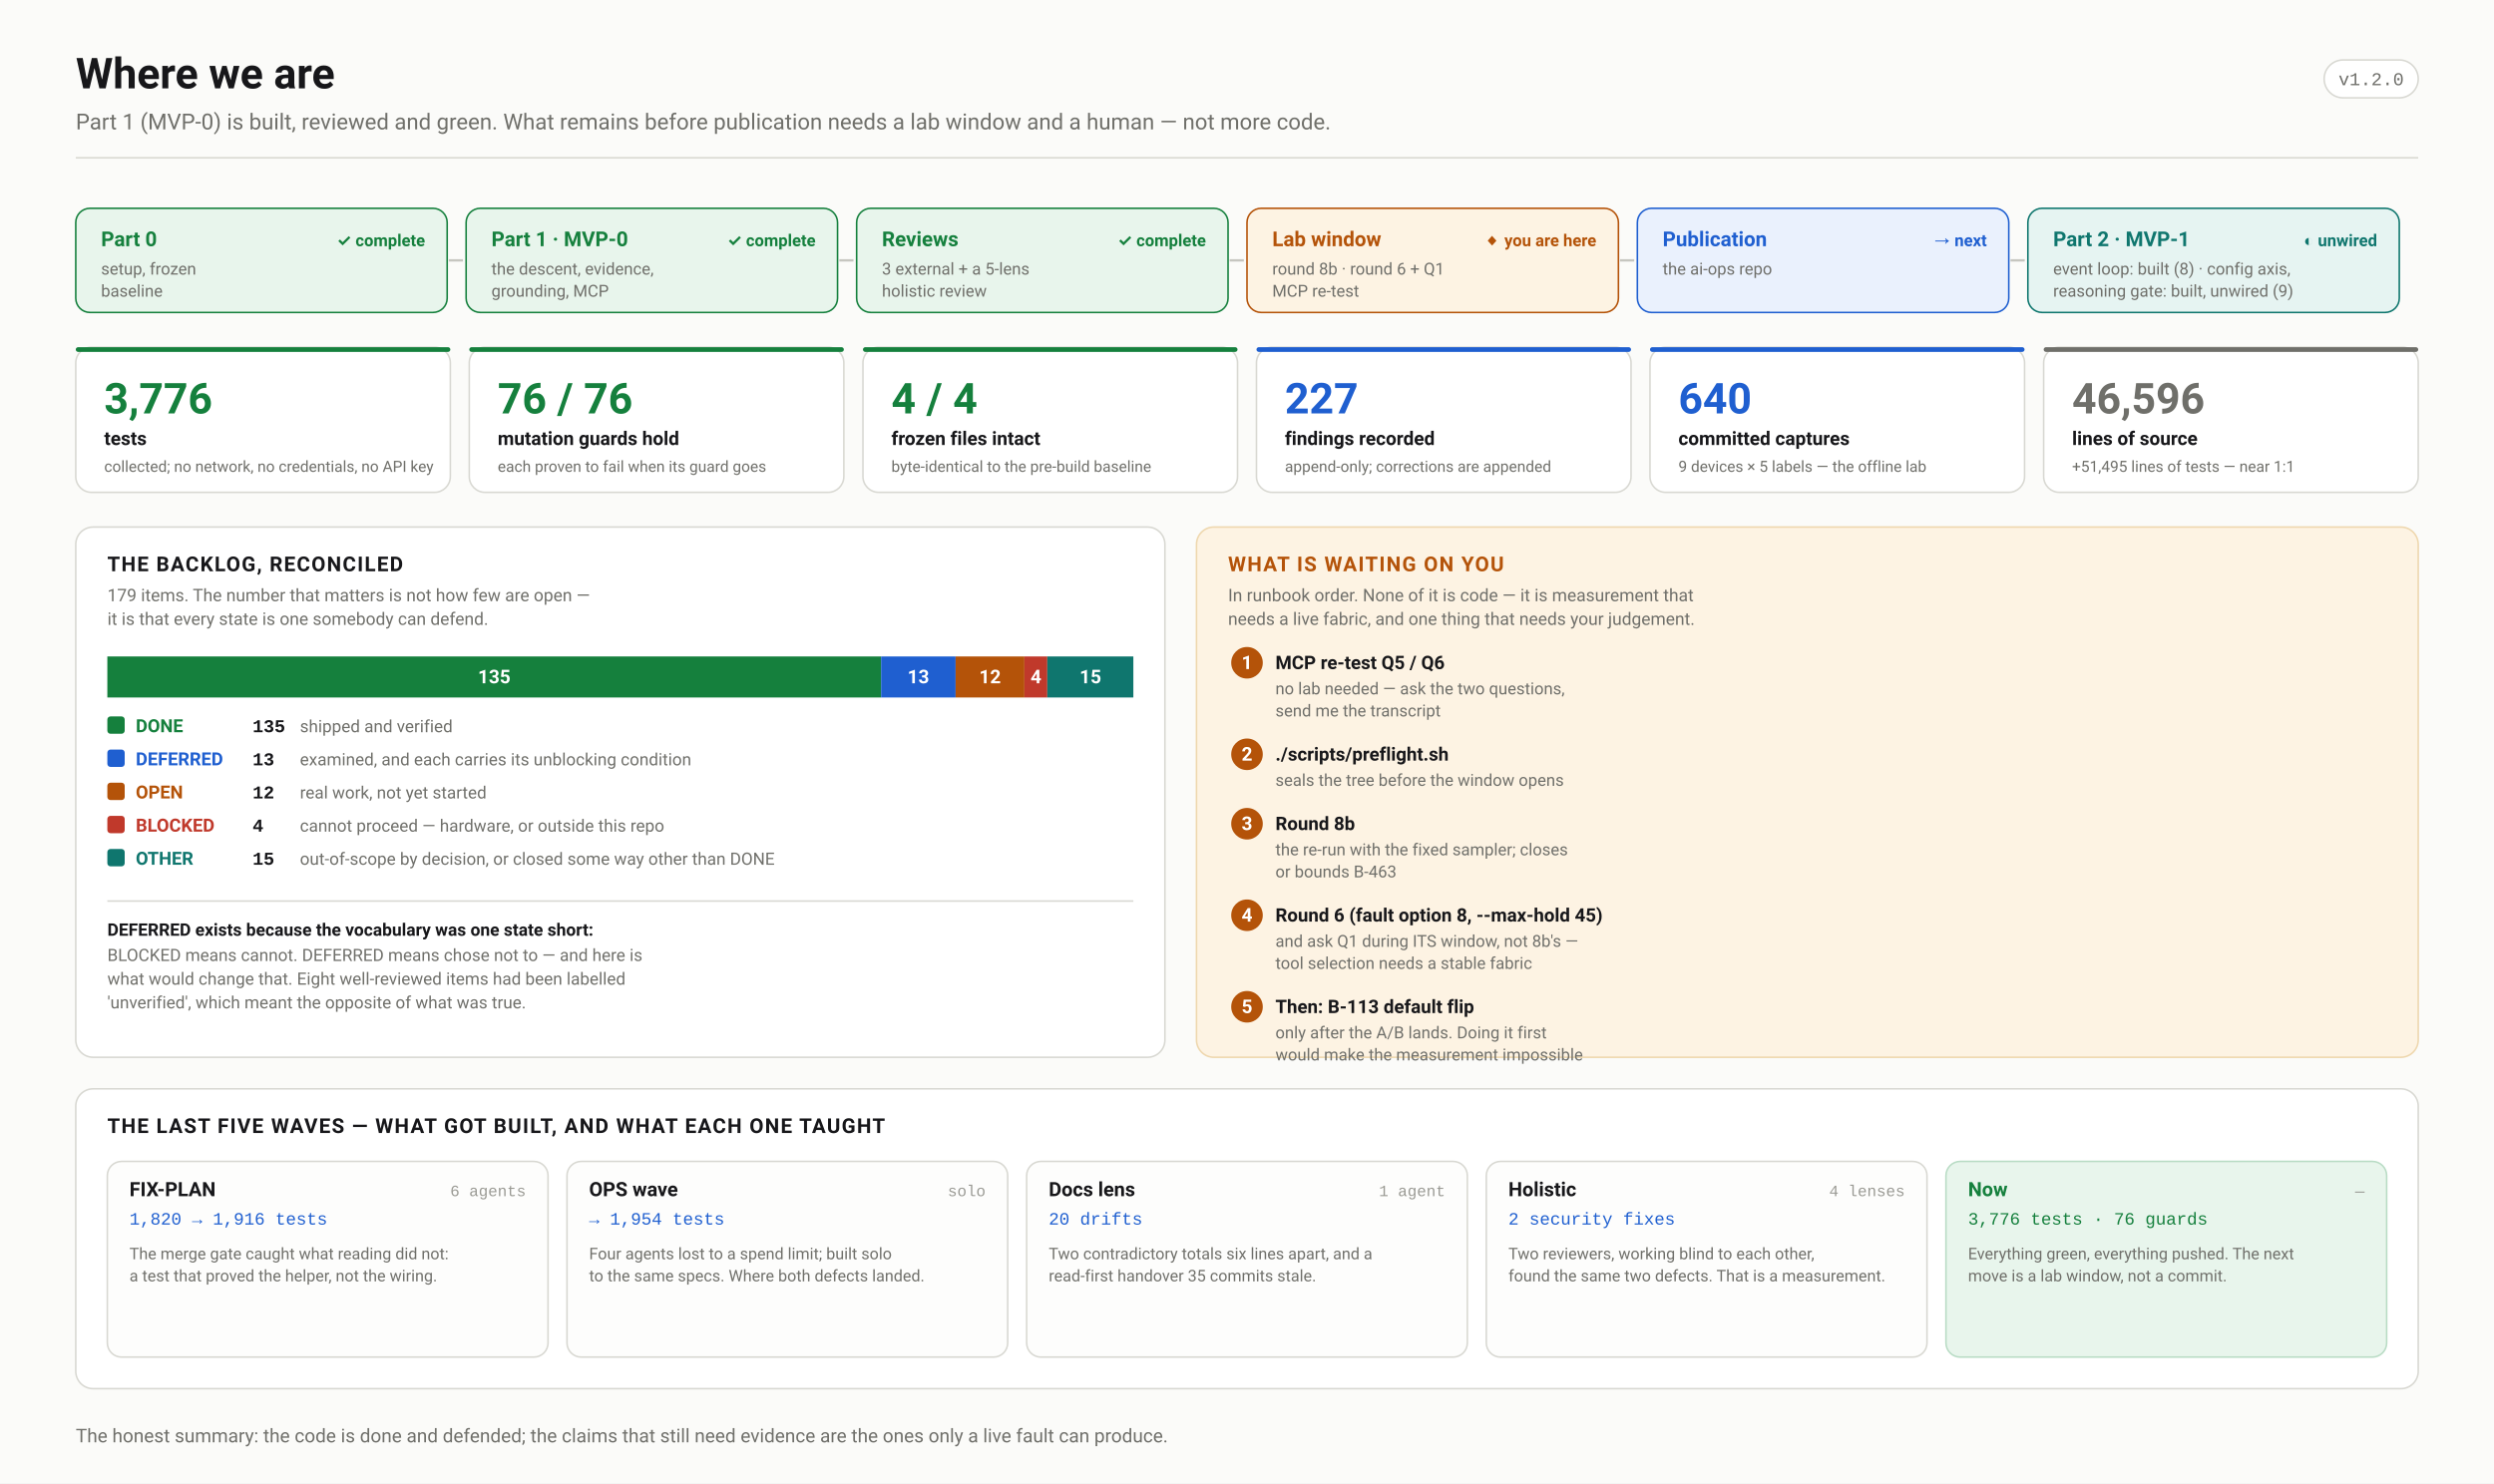
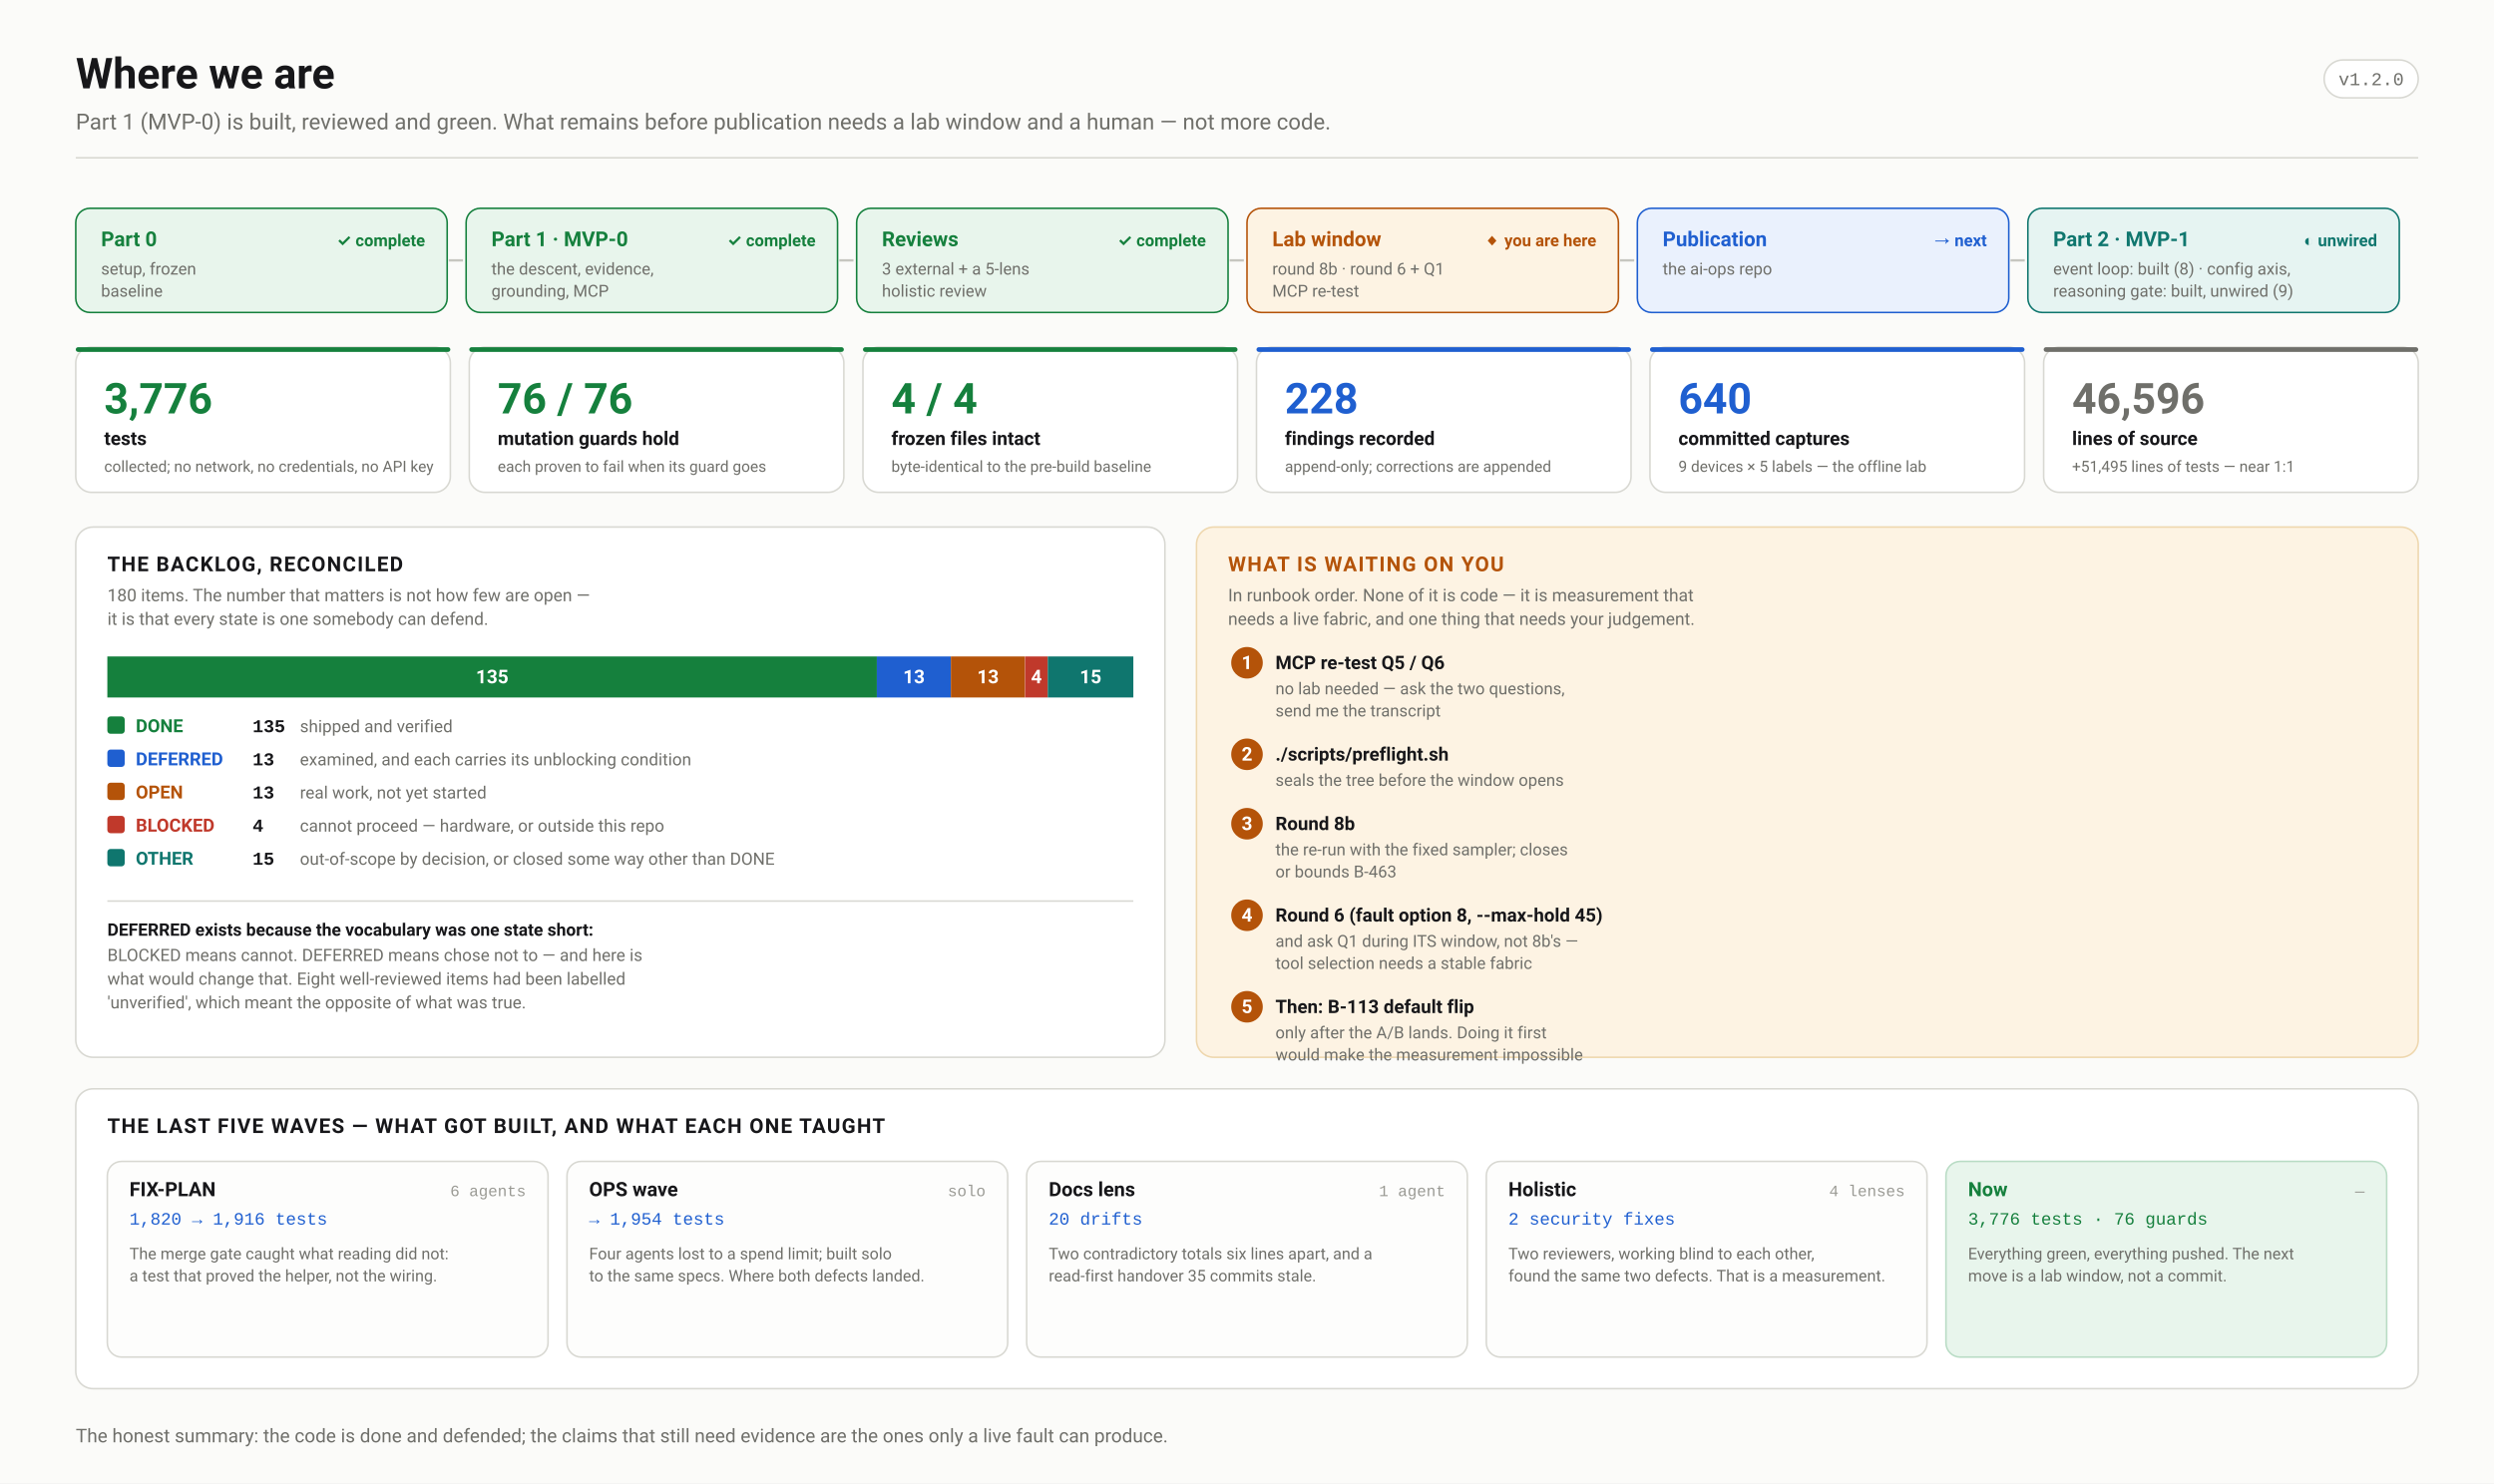
<svg xmlns="http://www.w3.org/2000/svg" width="1580" height="940" viewBox="0 0 1580 940" font-family="ui-sans-serif,-apple-system,'Segoe UI',Roboto,Helvetica,Arial,sans-serif">
  <defs>
    <marker id="arw" viewBox="0 0 10 10" refX="9" refY="5" markerWidth="6" markerHeight="6" orient="auto-start-reverse">
      <path d="M 0 0 L 10 5 L 0 10 z" fill="#6f6f6a" />
    </marker>
    <marker id="arwb" viewBox="0 0 10 10" refX="9" refY="5" markerWidth="6" markerHeight="6" orient="auto-start-reverse">
      <path d="M 0 0 L 10 5 L 0 10 z" fill="#1f5fd0" />
    </marker>
    <marker id="arwr" viewBox="0 0 10 10" refX="9" refY="5" markerWidth="6" markerHeight="6" orient="auto-start-reverse">
      <path d="M 0 0 L 10 5 L 0 10 z" fill="#c0392b" />
    </marker>
    <marker id="arwp" viewBox="0 0 10 10" refX="9" refY="5" markerWidth="6" markerHeight="6" orient="auto-start-reverse">
      <path d="M 0 0 L 10 5 L 0 10 z" fill="#6d28d9" />
    </marker>
    <marker id="arwg" viewBox="0 0 10 10" refX="9" refY="5" markerWidth="6" markerHeight="6" orient="auto-start-reverse">
      <path d="M 0 0 L 10 5 L 0 10 z" fill="#15803d" />
    </marker>
  </defs>
  <rect width="1580" height="940" fill="#fbfbf9" />
  <text x="48.0" y="56.0" font-family="ui-sans-serif,-apple-system,'Segoe UI',Roboto,Helvetica,Arial,sans-serif" font-size="27" font-weight="700" fill="#17171a" text-anchor="start">Where we are</text>
  <text x="48.0" y="82.0" font-family="ui-sans-serif,-apple-system,'Segoe UI',Roboto,Helvetica,Arial,sans-serif" font-size="14" font-weight="400" fill="#6f6f6a" text-anchor="start">Part 1 (MVP-0) is built, reviewed and green. What remains before publication needs a lab window and a human — not more code.</text>
  <rect x="1472.4" y="38.0" width="59.6" height="24.0" rx="12" fill="#fff" stroke="#d8d8d2" stroke-width="1" />
  <text x="1502.2" y="54.0" font-family="ui-monospace,'SF Mono',Menlo,Consolas,'Liberation Mono',monospace" font-size="11.5" font-weight="400" fill="#6f6f6a" text-anchor="middle">v1.2.0</text>
  <line x1="48.0" y1="100.0" x2="1532.0" y2="100.0" stroke="#d8d8d2" stroke-width="1" />
  <rect x="48.0" y="132.0" width="235.3" height="66.0" rx="9" fill="#e8f5ec" stroke="#15803d" stroke-width="1" />
  <text x="64.0" y="156.0" font-family="ui-sans-serif,-apple-system,'Segoe UI',Roboto,Helvetica,Arial,sans-serif" font-size="13" font-weight="700" fill="#15803d" text-anchor="start">Part 0</text>
  <text x="64.0" y="174.0" font-family="ui-sans-serif,-apple-system,'Segoe UI',Roboto,Helvetica,Arial,sans-serif" font-size="10.5" font-weight="400" fill="#6f6f6a" text-anchor="start">setup, frozen</text>
  <text x="64.0" y="188.0" font-family="ui-sans-serif,-apple-system,'Segoe UI',Roboto,Helvetica,Arial,sans-serif" font-size="10.5" font-weight="400" fill="#6f6f6a" text-anchor="start">baseline</text>
  <text x="269.3" y="156.0" font-family="ui-sans-serif,-apple-system,'Segoe UI',Roboto,Helvetica,Arial,sans-serif" font-size="10.5" font-weight="700" fill="#15803d" text-anchor="end">✓ complete</text>
  <line x1="284.3" y1="165.0" x2="293.3" y2="165.0" stroke="#c6c6c0" stroke-width="1.5" />
  <rect x="295.3" y="132.0" width="235.3" height="66.0" rx="9" fill="#e8f5ec" stroke="#15803d" stroke-width="1" />
  <text x="311.3" y="156.0" font-family="ui-sans-serif,-apple-system,'Segoe UI',Roboto,Helvetica,Arial,sans-serif" font-size="13" font-weight="700" fill="#15803d" text-anchor="start">Part 1 · MVP-0</text>
  <text x="311.3" y="174.0" font-family="ui-sans-serif,-apple-system,'Segoe UI',Roboto,Helvetica,Arial,sans-serif" font-size="10.5" font-weight="400" fill="#6f6f6a" text-anchor="start">the descent, evidence,</text>
  <text x="311.3" y="188.0" font-family="ui-sans-serif,-apple-system,'Segoe UI',Roboto,Helvetica,Arial,sans-serif" font-size="10.5" font-weight="400" fill="#6f6f6a" text-anchor="start">grounding, MCP</text>
  <text x="516.7" y="156.0" font-family="ui-sans-serif,-apple-system,'Segoe UI',Roboto,Helvetica,Arial,sans-serif" font-size="10.5" font-weight="700" fill="#15803d" text-anchor="end">✓ complete</text>
  <line x1="531.7" y1="165.0" x2="540.7" y2="165.0" stroke="#c6c6c0" stroke-width="1.5" />
  <rect x="542.7" y="132.0" width="235.3" height="66.0" rx="9" fill="#e8f5ec" stroke="#15803d" stroke-width="1" />
  <text x="558.7" y="156.0" font-family="ui-sans-serif,-apple-system,'Segoe UI',Roboto,Helvetica,Arial,sans-serif" font-size="13" font-weight="700" fill="#15803d" text-anchor="start">Reviews</text>
  <text x="558.7" y="174.0" font-family="ui-sans-serif,-apple-system,'Segoe UI',Roboto,Helvetica,Arial,sans-serif" font-size="10.5" font-weight="400" fill="#6f6f6a" text-anchor="start">3 external + a 5-lens</text>
  <text x="558.7" y="188.0" font-family="ui-sans-serif,-apple-system,'Segoe UI',Roboto,Helvetica,Arial,sans-serif" font-size="10.5" font-weight="400" fill="#6f6f6a" text-anchor="start">holistic review</text>
  <text x="764.0" y="156.0" font-family="ui-sans-serif,-apple-system,'Segoe UI',Roboto,Helvetica,Arial,sans-serif" font-size="10.5" font-weight="700" fill="#15803d" text-anchor="end">✓ complete</text>
  <line x1="779.0" y1="165.0" x2="788.0" y2="165.0" stroke="#c6c6c0" stroke-width="1.5" />
  <rect x="790.0" y="132.0" width="235.3" height="66.0" rx="9" fill="#fdf3e3" stroke="#b45309" stroke-width="1" />
  <text x="806.0" y="156.0" font-family="ui-sans-serif,-apple-system,'Segoe UI',Roboto,Helvetica,Arial,sans-serif" font-size="13" font-weight="700" fill="#b45309" text-anchor="start">Lab window</text>
  <text x="806.0" y="174.0" font-family="ui-sans-serif,-apple-system,'Segoe UI',Roboto,Helvetica,Arial,sans-serif" font-size="10.5" font-weight="400" fill="#6f6f6a" text-anchor="start">round 8b · round 6 + Q1</text>
  <text x="806.0" y="188.0" font-family="ui-sans-serif,-apple-system,'Segoe UI',Roboto,Helvetica,Arial,sans-serif" font-size="10.5" font-weight="400" fill="#6f6f6a" text-anchor="start">MCP re-test</text>
  <text x="1011.3" y="156.0" font-family="ui-sans-serif,-apple-system,'Segoe UI',Roboto,Helvetica,Arial,sans-serif" font-size="10.5" font-weight="700" fill="#b45309" text-anchor="end">◆ you are here</text>
  <line x1="1026.3" y1="165.0" x2="1035.3" y2="165.0" stroke="#c6c6c0" stroke-width="1.5" />
  <rect x="1037.3" y="132.0" width="235.3" height="66.0" rx="9" fill="#eaf1fd" stroke="#1f5fd0" stroke-width="1" />
  <text x="1053.3" y="156.0" font-family="ui-sans-serif,-apple-system,'Segoe UI',Roboto,Helvetica,Arial,sans-serif" font-size="13" font-weight="700" fill="#1f5fd0" text-anchor="start">Publication</text>
  <text x="1053.3" y="174.0" font-family="ui-sans-serif,-apple-system,'Segoe UI',Roboto,Helvetica,Arial,sans-serif" font-size="10.5" font-weight="400" fill="#6f6f6a" text-anchor="start">the ai-ops repo</text>
  <text x="1258.7" y="156.0" font-family="ui-sans-serif,-apple-system,'Segoe UI',Roboto,Helvetica,Arial,sans-serif" font-size="10.5" font-weight="700" fill="#1f5fd0" text-anchor="end">→ next</text>
  <line x1="1273.7" y1="165.0" x2="1282.7" y2="165.0" stroke="#c6c6c0" stroke-width="1.5" />
  <rect x="1284.7" y="132.0" width="235.3" height="66.0" rx="9" fill="#e6f4f2" stroke="#0f766e" stroke-width="1" />
  <text x="1300.7" y="156.0" font-family="ui-sans-serif,-apple-system,'Segoe UI',Roboto,Helvetica,Arial,sans-serif" font-size="13" font-weight="700" fill="#0f766e" text-anchor="start">Part 2 · MVP-1</text>
  <text x="1300.7" y="174.0" font-family="ui-sans-serif,-apple-system,'Segoe UI',Roboto,Helvetica,Arial,sans-serif" font-size="10.5" font-weight="400" fill="#6f6f6a" text-anchor="start">event loop: built (8) · config axis,</text>
  <text x="1300.7" y="188.0" font-family="ui-sans-serif,-apple-system,'Segoe UI',Roboto,Helvetica,Arial,sans-serif" font-size="10.5" font-weight="400" fill="#6f6f6a" text-anchor="start">reasoning gate: built, unwired (9)</text>
  <text x="1506.0" y="156.0" font-family="ui-sans-serif,-apple-system,'Segoe UI',Roboto,Helvetica,Arial,sans-serif" font-size="10.5" font-weight="700" fill="#0f766e" text-anchor="end">◐ unwired</text>
  <rect x="48.0" y="220.0" width="237.3" height="92.0" rx="10" fill="#ffffff" stroke="#d8d8d2" stroke-width="1" />
  <rect x="48.0" y="220.0" width="237.3" height="3.0" rx="1.5" fill="#15803d" stroke="none" stroke-width="1" />
  <text x="66.0" y="262.0" font-family="ui-sans-serif,-apple-system,'Segoe UI',Roboto,Helvetica,Arial,sans-serif" font-size="27" font-weight="700" fill="#15803d" text-anchor="start">3,776</text>
  <text x="66.0" y="282.0" font-family="ui-sans-serif,-apple-system,'Segoe UI',Roboto,Helvetica,Arial,sans-serif" font-size="12" font-weight="600" fill="#17171a" text-anchor="start">tests</text>
  <text x="66.0" y="299.0" font-family="ui-sans-serif,-apple-system,'Segoe UI',Roboto,Helvetica,Arial,sans-serif" font-size="9.8" font-weight="400" fill="#6f6f6a" text-anchor="start">collected; no network, no credentials, no API key</text>
  <rect x="297.3" y="220.0" width="237.3" height="92.0" rx="10" fill="#ffffff" stroke="#d8d8d2" stroke-width="1" />
  <rect x="297.3" y="220.0" width="237.3" height="3.0" rx="1.5" fill="#15803d" stroke="none" stroke-width="1" />
  <text x="315.3" y="262.0" font-family="ui-sans-serif,-apple-system,'Segoe UI',Roboto,Helvetica,Arial,sans-serif" font-size="27" font-weight="700" fill="#15803d" text-anchor="start">76 / 76</text>
  <text x="315.3" y="282.0" font-family="ui-sans-serif,-apple-system,'Segoe UI',Roboto,Helvetica,Arial,sans-serif" font-size="12" font-weight="600" fill="#17171a" text-anchor="start">mutation guards hold</text>
  <text x="315.3" y="299.0" font-family="ui-sans-serif,-apple-system,'Segoe UI',Roboto,Helvetica,Arial,sans-serif" font-size="9.8" font-weight="400" fill="#6f6f6a" text-anchor="start">each proven to fail when its guard goes</text>
  <rect x="546.7" y="220.0" width="237.3" height="92.0" rx="10" fill="#ffffff" stroke="#d8d8d2" stroke-width="1" />
  <rect x="546.7" y="220.0" width="237.3" height="3.0" rx="1.5" fill="#15803d" stroke="none" stroke-width="1" />
  <text x="564.7" y="262.0" font-family="ui-sans-serif,-apple-system,'Segoe UI',Roboto,Helvetica,Arial,sans-serif" font-size="27" font-weight="700" fill="#15803d" text-anchor="start">4 / 4</text>
  <text x="564.7" y="282.0" font-family="ui-sans-serif,-apple-system,'Segoe UI',Roboto,Helvetica,Arial,sans-serif" font-size="12" font-weight="600" fill="#17171a" text-anchor="start">frozen files intact</text>
  <text x="564.7" y="299.0" font-family="ui-sans-serif,-apple-system,'Segoe UI',Roboto,Helvetica,Arial,sans-serif" font-size="9.8" font-weight="400" fill="#6f6f6a" text-anchor="start">byte-identical to the pre-build baseline</text>
  <rect x="796.0" y="220.0" width="237.3" height="92.0" rx="10" fill="#ffffff" stroke="#d8d8d2" stroke-width="1" />
  <rect x="796.0" y="220.0" width="237.3" height="3.0" rx="1.5" fill="#1f5fd0" stroke="none" stroke-width="1" />
-   <text x="814.0" y="262.0" font-family="ui-sans-serif,-apple-system,'Segoe UI',Roboto,Helvetica,Arial,sans-serif" font-size="27" font-weight="700" fill="#1f5fd0" text-anchor="start">227</text>
+   <text x="814.0" y="262.0" font-family="ui-sans-serif,-apple-system,'Segoe UI',Roboto,Helvetica,Arial,sans-serif" font-size="27" font-weight="700" fill="#1f5fd0" text-anchor="start">228</text>
  <text x="814.0" y="282.0" font-family="ui-sans-serif,-apple-system,'Segoe UI',Roboto,Helvetica,Arial,sans-serif" font-size="12" font-weight="600" fill="#17171a" text-anchor="start">findings recorded</text>
  <text x="814.0" y="299.0" font-family="ui-sans-serif,-apple-system,'Segoe UI',Roboto,Helvetica,Arial,sans-serif" font-size="9.8" font-weight="400" fill="#6f6f6a" text-anchor="start">append-only; corrections are appended</text>
  <rect x="1045.3" y="220.0" width="237.3" height="92.0" rx="10" fill="#ffffff" stroke="#d8d8d2" stroke-width="1" />
  <rect x="1045.3" y="220.0" width="237.3" height="3.0" rx="1.5" fill="#1f5fd0" stroke="none" stroke-width="1" />
  <text x="1063.3" y="262.0" font-family="ui-sans-serif,-apple-system,'Segoe UI',Roboto,Helvetica,Arial,sans-serif" font-size="27" font-weight="700" fill="#1f5fd0" text-anchor="start">640</text>
  <text x="1063.3" y="282.0" font-family="ui-sans-serif,-apple-system,'Segoe UI',Roboto,Helvetica,Arial,sans-serif" font-size="12" font-weight="600" fill="#17171a" text-anchor="start">committed captures</text>
  <text x="1063.3" y="299.0" font-family="ui-sans-serif,-apple-system,'Segoe UI',Roboto,Helvetica,Arial,sans-serif" font-size="9.8" font-weight="400" fill="#6f6f6a" text-anchor="start">9 devices × 5 labels — the offline lab</text>
  <rect x="1294.7" y="220.0" width="237.3" height="92.0" rx="10" fill="#ffffff" stroke="#d8d8d2" stroke-width="1" />
  <rect x="1294.7" y="220.0" width="237.3" height="3.0" rx="1.5" fill="#6f6f6a" stroke="none" stroke-width="1" />
  <text x="1312.7" y="262.0" font-family="ui-sans-serif,-apple-system,'Segoe UI',Roboto,Helvetica,Arial,sans-serif" font-size="27" font-weight="700" fill="#6f6f6a" text-anchor="start">46,596</text>
  <text x="1312.7" y="282.0" font-family="ui-sans-serif,-apple-system,'Segoe UI',Roboto,Helvetica,Arial,sans-serif" font-size="12" font-weight="600" fill="#17171a" text-anchor="start">lines of source</text>
  <text x="1312.7" y="299.0" font-family="ui-sans-serif,-apple-system,'Segoe UI',Roboto,Helvetica,Arial,sans-serif" font-size="9.8" font-weight="400" fill="#6f6f6a" text-anchor="start">+51,495 lines of tests — near 1:1</text>
  <rect x="48.0" y="334.0" width="690.0" height="336.0" rx="11" fill="#ffffff" stroke="#d8d8d2" stroke-width="1" />
  <text x="68.0" y="362.0" font-family="ui-sans-serif,-apple-system,'Segoe UI',Roboto,Helvetica,Arial,sans-serif" font-size="13" font-weight="700" fill="#17171a" text-anchor="start" letter-spacing="0.8">THE BACKLOG, RECONCILED</text>
-   <text x="68.0" y="381.0" font-family="ui-sans-serif,-apple-system,'Segoe UI',Roboto,Helvetica,Arial,sans-serif" font-size="11" font-weight="400" fill="#6f6f6a" text-anchor="start">179 items. The number that matters is not how few are open —</text>
+   <text x="68.0" y="381.0" font-family="ui-sans-serif,-apple-system,'Segoe UI',Roboto,Helvetica,Arial,sans-serif" font-size="11" font-weight="400" fill="#6f6f6a" text-anchor="start">180 items. The number that matters is not how few are open —</text>
  <text x="68.0" y="396.0" font-family="ui-sans-serif,-apple-system,'Segoe UI',Roboto,Helvetica,Arial,sans-serif" font-size="11" font-weight="400" fill="#6f6f6a" text-anchor="start">it is that every state is one somebody can defend.</text>
-   <rect x="68.0" y="416.0" width="490.2" height="26.0" rx="0" fill="#15803d" stroke="none" stroke-width="1" />
-   <text x="313.1" y="433.0" font-family="ui-sans-serif,-apple-system,'Segoe UI',Roboto,Helvetica,Arial,sans-serif" font-size="12" font-weight="700" fill="#fff" text-anchor="middle">135</text>
-   <rect x="558.2" y="416.0" width="47.2" height="26.0" rx="0" fill="#1f5fd0" stroke="none" stroke-width="1" />
-   <text x="581.8" y="433.0" font-family="ui-sans-serif,-apple-system,'Segoe UI',Roboto,Helvetica,Arial,sans-serif" font-size="12" font-weight="700" fill="#fff" text-anchor="middle">13</text>
-   <rect x="605.4" y="416.0" width="43.6" height="26.0" rx="0" fill="#b45309" stroke="none" stroke-width="1" />
-   <text x="627.2" y="433.0" font-family="ui-sans-serif,-apple-system,'Segoe UI',Roboto,Helvetica,Arial,sans-serif" font-size="12" font-weight="700" fill="#fff" text-anchor="middle">12</text>
-   <rect x="649.0" y="416.0" width="14.5" height="26.0" rx="0" fill="#c0392b" stroke="none" stroke-width="1" />
-   <text x="656.3" y="433.0" font-family="ui-sans-serif,-apple-system,'Segoe UI',Roboto,Helvetica,Arial,sans-serif" font-size="12" font-weight="700" fill="#fff" text-anchor="middle">4</text>
-   <rect x="663.5" y="416.0" width="54.5" height="26.0" rx="0" fill="#0f766e" stroke="none" stroke-width="1" />
-   <text x="690.8" y="433.0" font-family="ui-sans-serif,-apple-system,'Segoe UI',Roboto,Helvetica,Arial,sans-serif" font-size="12" font-weight="700" fill="#fff" text-anchor="middle">15</text>
+   <rect x="68.0" y="416.0" width="487.5" height="26.0" rx="0" fill="#15803d" stroke="none" stroke-width="1" />
+   <text x="311.8" y="433.0" font-family="ui-sans-serif,-apple-system,'Segoe UI',Roboto,Helvetica,Arial,sans-serif" font-size="12" font-weight="700" fill="#fff" text-anchor="middle">135</text>
+   <rect x="555.5" y="416.0" width="46.9" height="26.0" rx="0" fill="#1f5fd0" stroke="none" stroke-width="1" />
+   <text x="579.0" y="433.0" font-family="ui-sans-serif,-apple-system,'Segoe UI',Roboto,Helvetica,Arial,sans-serif" font-size="12" font-weight="700" fill="#fff" text-anchor="middle">13</text>
+   <rect x="602.4" y="416.0" width="46.9" height="26.0" rx="0" fill="#b45309" stroke="none" stroke-width="1" />
+   <text x="625.9" y="433.0" font-family="ui-sans-serif,-apple-system,'Segoe UI',Roboto,Helvetica,Arial,sans-serif" font-size="12" font-weight="700" fill="#fff" text-anchor="middle">13</text>
+   <rect x="649.4" y="416.0" width="14.4" height="26.0" rx="0" fill="#c0392b" stroke="none" stroke-width="1" />
+   <text x="656.6" y="433.0" font-family="ui-sans-serif,-apple-system,'Segoe UI',Roboto,Helvetica,Arial,sans-serif" font-size="12" font-weight="700" fill="#fff" text-anchor="middle">4</text>
+   <rect x="663.8" y="416.0" width="54.2" height="26.0" rx="0" fill="#0f766e" stroke="none" stroke-width="1" />
+   <text x="690.9" y="433.0" font-family="ui-sans-serif,-apple-system,'Segoe UI',Roboto,Helvetica,Arial,sans-serif" font-size="12" font-weight="700" fill="#fff" text-anchor="middle">15</text>
  <rect x="68.0" y="416.0" width="650.0" height="26.0" rx="0" fill="none" stroke="#ffffff" stroke-width="0" />
  <rect x="68.0" y="454.0" width="11.0" height="11.0" rx="2" fill="#15803d" stroke="none" stroke-width="1" />
  <text x="86.0" y="464.0" font-family="ui-sans-serif,-apple-system,'Segoe UI',Roboto,Helvetica,Arial,sans-serif" font-size="11.5" font-weight="650" fill="#15803d" text-anchor="start">DONE</text>
  <text x="160.0" y="464.0" font-family="ui-monospace,'SF Mono',Menlo,Consolas,'Liberation Mono',monospace" font-size="11.5" font-weight="700" fill="#17171a" text-anchor="start">135</text>
  <text x="190.0" y="464.0" font-family="ui-sans-serif,-apple-system,'Segoe UI',Roboto,Helvetica,Arial,sans-serif" font-size="10.8" font-weight="400" fill="#6f6f6a" text-anchor="start">shipped and verified</text>
  <rect x="68.0" y="475.0" width="11.0" height="11.0" rx="2" fill="#1f5fd0" stroke="none" stroke-width="1" />
  <text x="86.0" y="485.0" font-family="ui-sans-serif,-apple-system,'Segoe UI',Roboto,Helvetica,Arial,sans-serif" font-size="11.5" font-weight="650" fill="#1f5fd0" text-anchor="start">DEFERRED</text>
  <text x="160.0" y="485.0" font-family="ui-monospace,'SF Mono',Menlo,Consolas,'Liberation Mono',monospace" font-size="11.5" font-weight="700" fill="#17171a" text-anchor="start">13</text>
  <text x="190.0" y="485.0" font-family="ui-sans-serif,-apple-system,'Segoe UI',Roboto,Helvetica,Arial,sans-serif" font-size="10.8" font-weight="400" fill="#6f6f6a" text-anchor="start">examined, and each carries its unblocking condition</text>
  <rect x="68.0" y="496.0" width="11.0" height="11.0" rx="2" fill="#b45309" stroke="none" stroke-width="1" />
  <text x="86.0" y="506.0" font-family="ui-sans-serif,-apple-system,'Segoe UI',Roboto,Helvetica,Arial,sans-serif" font-size="11.5" font-weight="650" fill="#b45309" text-anchor="start">OPEN</text>
-   <text x="160.0" y="506.0" font-family="ui-monospace,'SF Mono',Menlo,Consolas,'Liberation Mono',monospace" font-size="11.5" font-weight="700" fill="#17171a" text-anchor="start">12</text>
+   <text x="160.0" y="506.0" font-family="ui-monospace,'SF Mono',Menlo,Consolas,'Liberation Mono',monospace" font-size="11.5" font-weight="700" fill="#17171a" text-anchor="start">13</text>
  <text x="190.0" y="506.0" font-family="ui-sans-serif,-apple-system,'Segoe UI',Roboto,Helvetica,Arial,sans-serif" font-size="10.8" font-weight="400" fill="#6f6f6a" text-anchor="start">real work, not yet started</text>
  <rect x="68.0" y="517.0" width="11.0" height="11.0" rx="2" fill="#c0392b" stroke="none" stroke-width="1" />
  <text x="86.0" y="527.0" font-family="ui-sans-serif,-apple-system,'Segoe UI',Roboto,Helvetica,Arial,sans-serif" font-size="11.5" font-weight="650" fill="#c0392b" text-anchor="start">BLOCKED</text>
  <text x="160.0" y="527.0" font-family="ui-monospace,'SF Mono',Menlo,Consolas,'Liberation Mono',monospace" font-size="11.5" font-weight="700" fill="#17171a" text-anchor="start">4</text>
  <text x="190.0" y="527.0" font-family="ui-sans-serif,-apple-system,'Segoe UI',Roboto,Helvetica,Arial,sans-serif" font-size="10.8" font-weight="400" fill="#6f6f6a" text-anchor="start">cannot proceed — hardware, or outside this repo</text>
  <rect x="68.0" y="538.0" width="11.0" height="11.0" rx="2" fill="#0f766e" stroke="none" stroke-width="1" />
  <text x="86.0" y="548.0" font-family="ui-sans-serif,-apple-system,'Segoe UI',Roboto,Helvetica,Arial,sans-serif" font-size="11.5" font-weight="650" fill="#0f766e" text-anchor="start">OTHER</text>
  <text x="160.0" y="548.0" font-family="ui-monospace,'SF Mono',Menlo,Consolas,'Liberation Mono',monospace" font-size="11.5" font-weight="700" fill="#17171a" text-anchor="start">15</text>
  <text x="190.0" y="548.0" font-family="ui-sans-serif,-apple-system,'Segoe UI',Roboto,Helvetica,Arial,sans-serif" font-size="10.8" font-weight="400" fill="#6f6f6a" text-anchor="start">out-of-scope by decision, or closed some way other than DONE</text>
  <line x1="68.0" y1="571.0" x2="718.0" y2="571.0" stroke="#d8d8d2" stroke-width="1" />
  <text x="68.0" y="593.0" font-family="ui-sans-serif,-apple-system,'Segoe UI',Roboto,Helvetica,Arial,sans-serif" font-size="11" font-weight="600" fill="#17171a" text-anchor="start">DEFERRED exists because the vocabulary was one state short:</text>
  <text x="68.0" y="609.0" font-family="ui-sans-serif,-apple-system,'Segoe UI',Roboto,Helvetica,Arial,sans-serif" font-size="10.8" font-weight="400" fill="#6f6f6a" text-anchor="start">BLOCKED means cannot. DEFERRED means chose not to — and here is</text>
  <text x="68.0" y="624.0" font-family="ui-sans-serif,-apple-system,'Segoe UI',Roboto,Helvetica,Arial,sans-serif" font-size="10.8" font-weight="400" fill="#6f6f6a" text-anchor="start">what would change that. Eight well-reviewed items had been labelled</text>
  <text x="68.0" y="639.0" font-family="ui-sans-serif,-apple-system,'Segoe UI',Roboto,Helvetica,Arial,sans-serif" font-size="10.8" font-weight="400" fill="#6f6f6a" text-anchor="start">'unverified', which meant the opposite of what was true.</text>
  <rect x="758.0" y="334.0" width="774.0" height="336.0" rx="11" fill="#fdf3e3" stroke="#eed7ae" stroke-width="1" />
  <text x="778.0" y="362.0" font-family="ui-sans-serif,-apple-system,'Segoe UI',Roboto,Helvetica,Arial,sans-serif" font-size="13" font-weight="700" fill="#b45309" text-anchor="start" letter-spacing="0.8">WHAT IS WAITING ON YOU</text>
  <text x="778.0" y="381.0" font-family="ui-sans-serif,-apple-system,'Segoe UI',Roboto,Helvetica,Arial,sans-serif" font-size="11" font-weight="400" fill="#6f6f6a" text-anchor="start">In runbook order. None of it is code — it is measurement that</text>
  <text x="778.0" y="396.0" font-family="ui-sans-serif,-apple-system,'Segoe UI',Roboto,Helvetica,Arial,sans-serif" font-size="11" font-weight="400" fill="#6f6f6a" text-anchor="start">needs a live fabric, and one thing that needs your judgement.</text>
  <circle cx="790.0" cy="420.0" r="10" fill="#b45309" />
  <text x="790.0" y="424.0" font-family="ui-sans-serif,-apple-system,'Segoe UI',Roboto,Helvetica,Arial,sans-serif" font-size="12" font-weight="700" fill="#fff" text-anchor="middle">1</text>
  <text x="808.0" y="424.0" font-family="ui-sans-serif,-apple-system,'Segoe UI',Roboto,Helvetica,Arial,sans-serif" font-size="11.8" font-weight="650" fill="#17171a" text-anchor="start">MCP re-test Q5 / Q6</text>
  <text x="808.0" y="440.0" font-family="ui-sans-serif,-apple-system,'Segoe UI',Roboto,Helvetica,Arial,sans-serif" font-size="10.5" font-weight="400" fill="#6f6f6a" text-anchor="start">no lab needed — ask the two questions,</text>
  <text x="808.0" y="454.0" font-family="ui-sans-serif,-apple-system,'Segoe UI',Roboto,Helvetica,Arial,sans-serif" font-size="10.5" font-weight="400" fill="#6f6f6a" text-anchor="start">send me the transcript</text>
  <circle cx="790.0" cy="478.0" r="10" fill="#b45309" />
  <text x="790.0" y="482.0" font-family="ui-sans-serif,-apple-system,'Segoe UI',Roboto,Helvetica,Arial,sans-serif" font-size="12" font-weight="700" fill="#fff" text-anchor="middle">2</text>
  <text x="808.0" y="482.0" font-family="ui-sans-serif,-apple-system,'Segoe UI',Roboto,Helvetica,Arial,sans-serif" font-size="11.8" font-weight="650" fill="#17171a" text-anchor="start">./scripts/preflight.sh</text>
  <text x="808.0" y="498.0" font-family="ui-sans-serif,-apple-system,'Segoe UI',Roboto,Helvetica,Arial,sans-serif" font-size="10.5" font-weight="400" fill="#6f6f6a" text-anchor="start">seals the tree before the window opens</text>
  <circle cx="790.0" cy="522.0" r="10" fill="#b45309" />
  <text x="790.0" y="526.0" font-family="ui-sans-serif,-apple-system,'Segoe UI',Roboto,Helvetica,Arial,sans-serif" font-size="12" font-weight="700" fill="#fff" text-anchor="middle">3</text>
  <text x="808.0" y="526.0" font-family="ui-sans-serif,-apple-system,'Segoe UI',Roboto,Helvetica,Arial,sans-serif" font-size="11.8" font-weight="650" fill="#17171a" text-anchor="start">Round 8b</text>
  <text x="808.0" y="542.0" font-family="ui-sans-serif,-apple-system,'Segoe UI',Roboto,Helvetica,Arial,sans-serif" font-size="10.5" font-weight="400" fill="#6f6f6a" text-anchor="start">the re-run with the fixed sampler; closes</text>
  <text x="808.0" y="556.0" font-family="ui-sans-serif,-apple-system,'Segoe UI',Roboto,Helvetica,Arial,sans-serif" font-size="10.5" font-weight="400" fill="#6f6f6a" text-anchor="start">or bounds B-463</text>
  <circle cx="790.0" cy="580.0" r="10" fill="#b45309" />
  <text x="790.0" y="584.0" font-family="ui-sans-serif,-apple-system,'Segoe UI',Roboto,Helvetica,Arial,sans-serif" font-size="12" font-weight="700" fill="#fff" text-anchor="middle">4</text>
  <text x="808.0" y="584.0" font-family="ui-sans-serif,-apple-system,'Segoe UI',Roboto,Helvetica,Arial,sans-serif" font-size="11.8" font-weight="650" fill="#17171a" text-anchor="start">Round 6 (fault option 8, --max-hold 45)</text>
  <text x="808.0" y="600.0" font-family="ui-sans-serif,-apple-system,'Segoe UI',Roboto,Helvetica,Arial,sans-serif" font-size="10.5" font-weight="400" fill="#6f6f6a" text-anchor="start">and ask Q1 during ITS window, not 8b's —</text>
  <text x="808.0" y="614.0" font-family="ui-sans-serif,-apple-system,'Segoe UI',Roboto,Helvetica,Arial,sans-serif" font-size="10.5" font-weight="400" fill="#6f6f6a" text-anchor="start">tool selection needs a stable fabric</text>
  <circle cx="790.0" cy="638.0" r="10" fill="#b45309" />
  <text x="790.0" y="642.0" font-family="ui-sans-serif,-apple-system,'Segoe UI',Roboto,Helvetica,Arial,sans-serif" font-size="12" font-weight="700" fill="#fff" text-anchor="middle">5</text>
  <text x="808.0" y="642.0" font-family="ui-sans-serif,-apple-system,'Segoe UI',Roboto,Helvetica,Arial,sans-serif" font-size="11.8" font-weight="650" fill="#17171a" text-anchor="start">Then: B-113 default flip</text>
  <text x="808.0" y="658.0" font-family="ui-sans-serif,-apple-system,'Segoe UI',Roboto,Helvetica,Arial,sans-serif" font-size="10.5" font-weight="400" fill="#6f6f6a" text-anchor="start">only after the A/B lands. Doing it first</text>
  <text x="808.0" y="672.0" font-family="ui-sans-serif,-apple-system,'Segoe UI',Roboto,Helvetica,Arial,sans-serif" font-size="10.5" font-weight="400" fill="#6f6f6a" text-anchor="start">would make the measurement impossible</text>
  <rect x="48.0" y="690.0" width="1484.0" height="190.0" rx="11" fill="#ffffff" stroke="#d8d8d2" stroke-width="1" />
  <text x="68.0" y="718.0" font-family="ui-sans-serif,-apple-system,'Segoe UI',Roboto,Helvetica,Arial,sans-serif" font-size="13" font-weight="700" fill="#17171a" text-anchor="start" letter-spacing="0.8">THE LAST FIVE WAVES — WHAT GOT BUILT, AND WHAT EACH ONE TAUGHT</text>
  <rect x="68.0" y="736.0" width="279.2" height="124.0" rx="9" fill="#fdfdfc" stroke="#d8d8d2" stroke-width="1" />
  <text x="82.0" y="758.0" font-family="ui-sans-serif,-apple-system,'Segoe UI',Roboto,Helvetica,Arial,sans-serif" font-size="12.5" font-weight="700" fill="#17171a" text-anchor="start">FIX-PLAN</text>
  <text x="333.2" y="758.0" font-family="ui-monospace,'SF Mono',Menlo,Consolas,'Liberation Mono',monospace" font-size="10" font-weight="400" fill="#9a9a94" text-anchor="end">6 agents</text>
  <text x="82.0" y="776.0" font-family="ui-monospace,'SF Mono',Menlo,Consolas,'Liberation Mono',monospace" font-size="11" font-weight="400" fill="#1f5fd0" text-anchor="start">1,820 → 1,916 tests</text>
  <text x="82.0" y="798.0" font-family="ui-sans-serif,-apple-system,'Segoe UI',Roboto,Helvetica,Arial,sans-serif" font-size="10.2" font-weight="400" fill="#6f6f6a" text-anchor="start">The merge gate caught what reading did not:</text>
  <text x="82.0" y="812.0" font-family="ui-sans-serif,-apple-system,'Segoe UI',Roboto,Helvetica,Arial,sans-serif" font-size="10.2" font-weight="400" fill="#6f6f6a" text-anchor="start">a test that proved the helper, not the wiring.</text>
  <rect x="359.2" y="736.0" width="279.2" height="124.0" rx="9" fill="#fdfdfc" stroke="#d8d8d2" stroke-width="1" />
  <text x="373.2" y="758.0" font-family="ui-sans-serif,-apple-system,'Segoe UI',Roboto,Helvetica,Arial,sans-serif" font-size="12.5" font-weight="700" fill="#17171a" text-anchor="start">OPS wave</text>
  <text x="624.4" y="758.0" font-family="ui-monospace,'SF Mono',Menlo,Consolas,'Liberation Mono',monospace" font-size="10" font-weight="400" fill="#9a9a94" text-anchor="end">solo</text>
  <text x="373.2" y="776.0" font-family="ui-monospace,'SF Mono',Menlo,Consolas,'Liberation Mono',monospace" font-size="11" font-weight="400" fill="#1f5fd0" text-anchor="start">→ 1,954 tests</text>
  <text x="373.2" y="798.0" font-family="ui-sans-serif,-apple-system,'Segoe UI',Roboto,Helvetica,Arial,sans-serif" font-size="10.2" font-weight="400" fill="#6f6f6a" text-anchor="start">Four agents lost to a spend limit; built solo</text>
  <text x="373.2" y="812.0" font-family="ui-sans-serif,-apple-system,'Segoe UI',Roboto,Helvetica,Arial,sans-serif" font-size="10.2" font-weight="400" fill="#6f6f6a" text-anchor="start">to the same specs. Where both defects landed.</text>
  <rect x="650.4" y="736.0" width="279.2" height="124.0" rx="9" fill="#fdfdfc" stroke="#d8d8d2" stroke-width="1" />
  <text x="664.4" y="758.0" font-family="ui-sans-serif,-apple-system,'Segoe UI',Roboto,Helvetica,Arial,sans-serif" font-size="12.5" font-weight="700" fill="#17171a" text-anchor="start">Docs lens</text>
  <text x="915.6" y="758.0" font-family="ui-monospace,'SF Mono',Menlo,Consolas,'Liberation Mono',monospace" font-size="10" font-weight="400" fill="#9a9a94" text-anchor="end">1 agent</text>
  <text x="664.4" y="776.0" font-family="ui-monospace,'SF Mono',Menlo,Consolas,'Liberation Mono',monospace" font-size="11" font-weight="400" fill="#1f5fd0" text-anchor="start">20 drifts</text>
  <text x="664.4" y="798.0" font-family="ui-sans-serif,-apple-system,'Segoe UI',Roboto,Helvetica,Arial,sans-serif" font-size="10.2" font-weight="400" fill="#6f6f6a" text-anchor="start">Two contradictory totals six lines apart, and a</text>
  <text x="664.4" y="812.0" font-family="ui-sans-serif,-apple-system,'Segoe UI',Roboto,Helvetica,Arial,sans-serif" font-size="10.2" font-weight="400" fill="#6f6f6a" text-anchor="start">read-first handover 35 commits stale.</text>
  <rect x="941.6" y="736.0" width="279.2" height="124.0" rx="9" fill="#fdfdfc" stroke="#d8d8d2" stroke-width="1" />
  <text x="955.6" y="758.0" font-family="ui-sans-serif,-apple-system,'Segoe UI',Roboto,Helvetica,Arial,sans-serif" font-size="12.5" font-weight="700" fill="#17171a" text-anchor="start">Holistic</text>
  <text x="1206.8" y="758.0" font-family="ui-monospace,'SF Mono',Menlo,Consolas,'Liberation Mono',monospace" font-size="10" font-weight="400" fill="#9a9a94" text-anchor="end">4 lenses</text>
  <text x="955.6" y="776.0" font-family="ui-monospace,'SF Mono',Menlo,Consolas,'Liberation Mono',monospace" font-size="11" font-weight="400" fill="#1f5fd0" text-anchor="start">2 security fixes</text>
  <text x="955.6" y="798.0" font-family="ui-sans-serif,-apple-system,'Segoe UI',Roboto,Helvetica,Arial,sans-serif" font-size="10.2" font-weight="400" fill="#6f6f6a" text-anchor="start">Two reviewers, working blind to each other,</text>
  <text x="955.6" y="812.0" font-family="ui-sans-serif,-apple-system,'Segoe UI',Roboto,Helvetica,Arial,sans-serif" font-size="10.2" font-weight="400" fill="#6f6f6a" text-anchor="start">found the same two defects. That is a measurement.</text>
  <rect x="1232.8" y="736.0" width="279.2" height="124.0" rx="9" fill="#e8f5ec" stroke="#b9dcc5" stroke-width="1" />
  <text x="1246.8" y="758.0" font-family="ui-sans-serif,-apple-system,'Segoe UI',Roboto,Helvetica,Arial,sans-serif" font-size="12.5" font-weight="700" fill="#15803d" text-anchor="start">Now</text>
  <text x="1498.0" y="758.0" font-family="ui-monospace,'SF Mono',Menlo,Consolas,'Liberation Mono',monospace" font-size="10" font-weight="400" fill="#9a9a94" text-anchor="end">—</text>
  <text x="1246.8" y="776.0" font-family="ui-monospace,'SF Mono',Menlo,Consolas,'Liberation Mono',monospace" font-size="11" font-weight="400" fill="#15803d" text-anchor="start">3,776 tests · 76 guards</text>
  <text x="1246.8" y="798.0" font-family="ui-sans-serif,-apple-system,'Segoe UI',Roboto,Helvetica,Arial,sans-serif" font-size="10.2" font-weight="400" fill="#6f6f6a" text-anchor="start">Everything green, everything pushed. The next</text>
  <text x="1246.8" y="812.0" font-family="ui-sans-serif,-apple-system,'Segoe UI',Roboto,Helvetica,Arial,sans-serif" font-size="10.2" font-weight="400" fill="#6f6f6a" text-anchor="start">move is a lab window, not a commit.</text>
  <text x="48.0" y="914.0" font-family="ui-sans-serif,-apple-system,'Segoe UI',Roboto,Helvetica,Arial,sans-serif" font-size="12" font-weight="400" fill="#6f6f6a" text-anchor="start">The honest summary: the code is done and defended; the claims that still need evidence are the ones only a live fault can produce.</text>
</svg>
